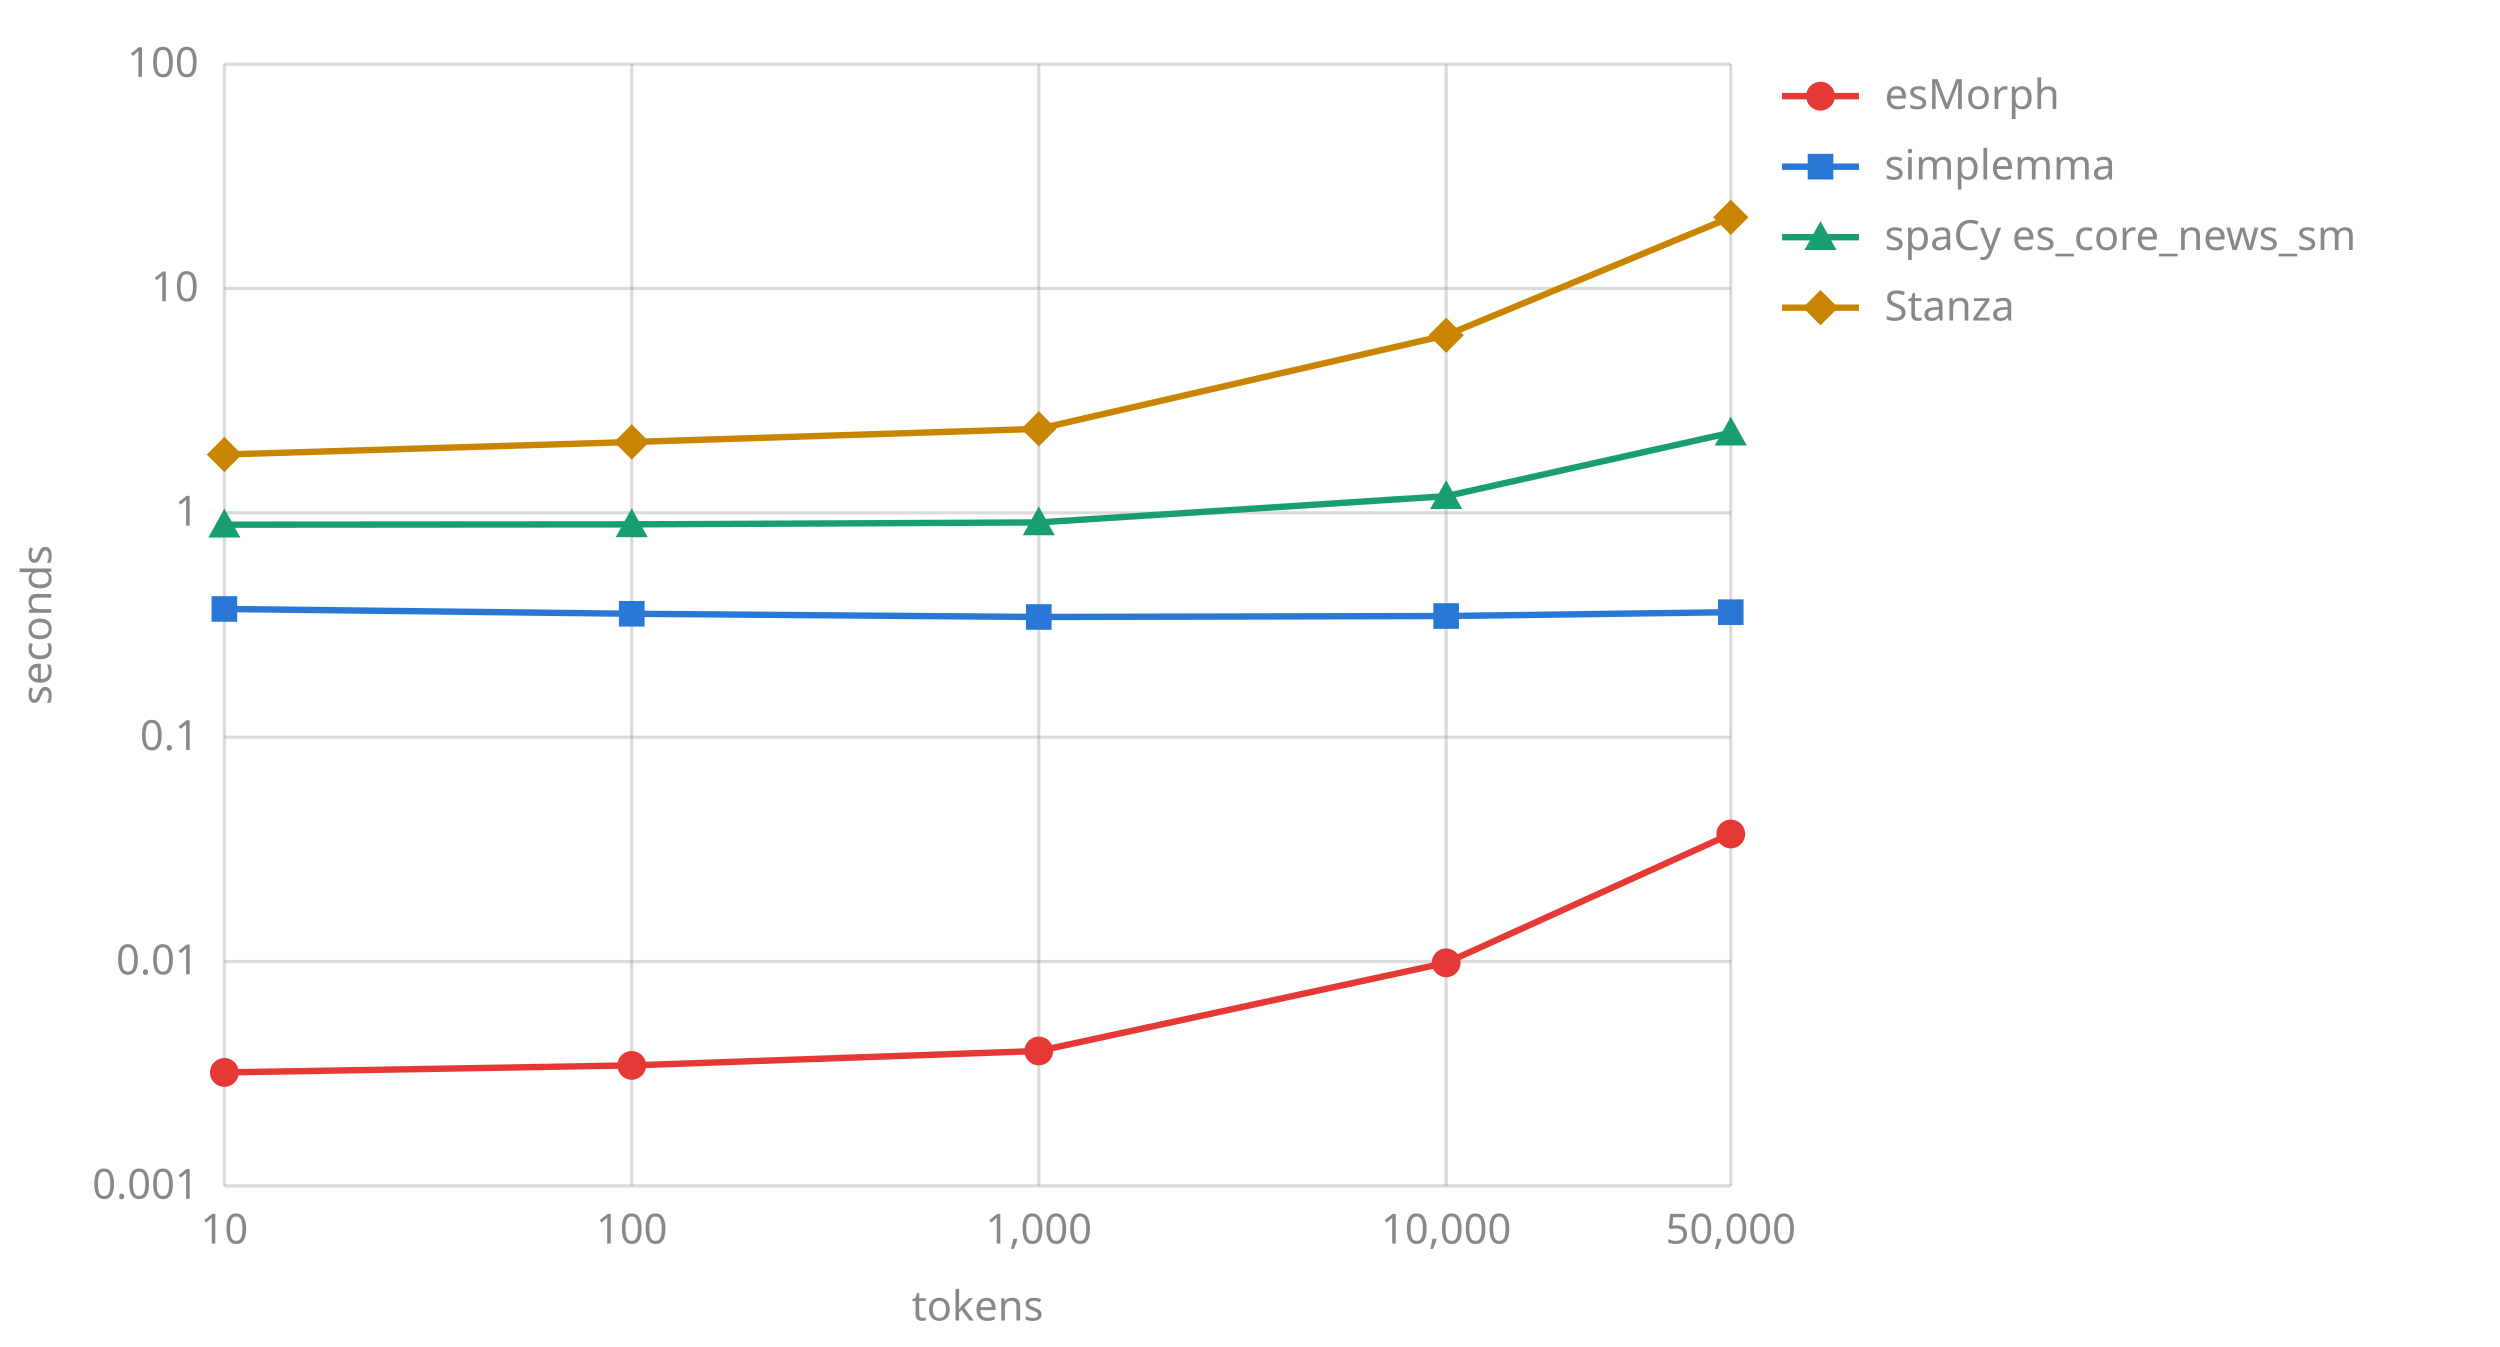
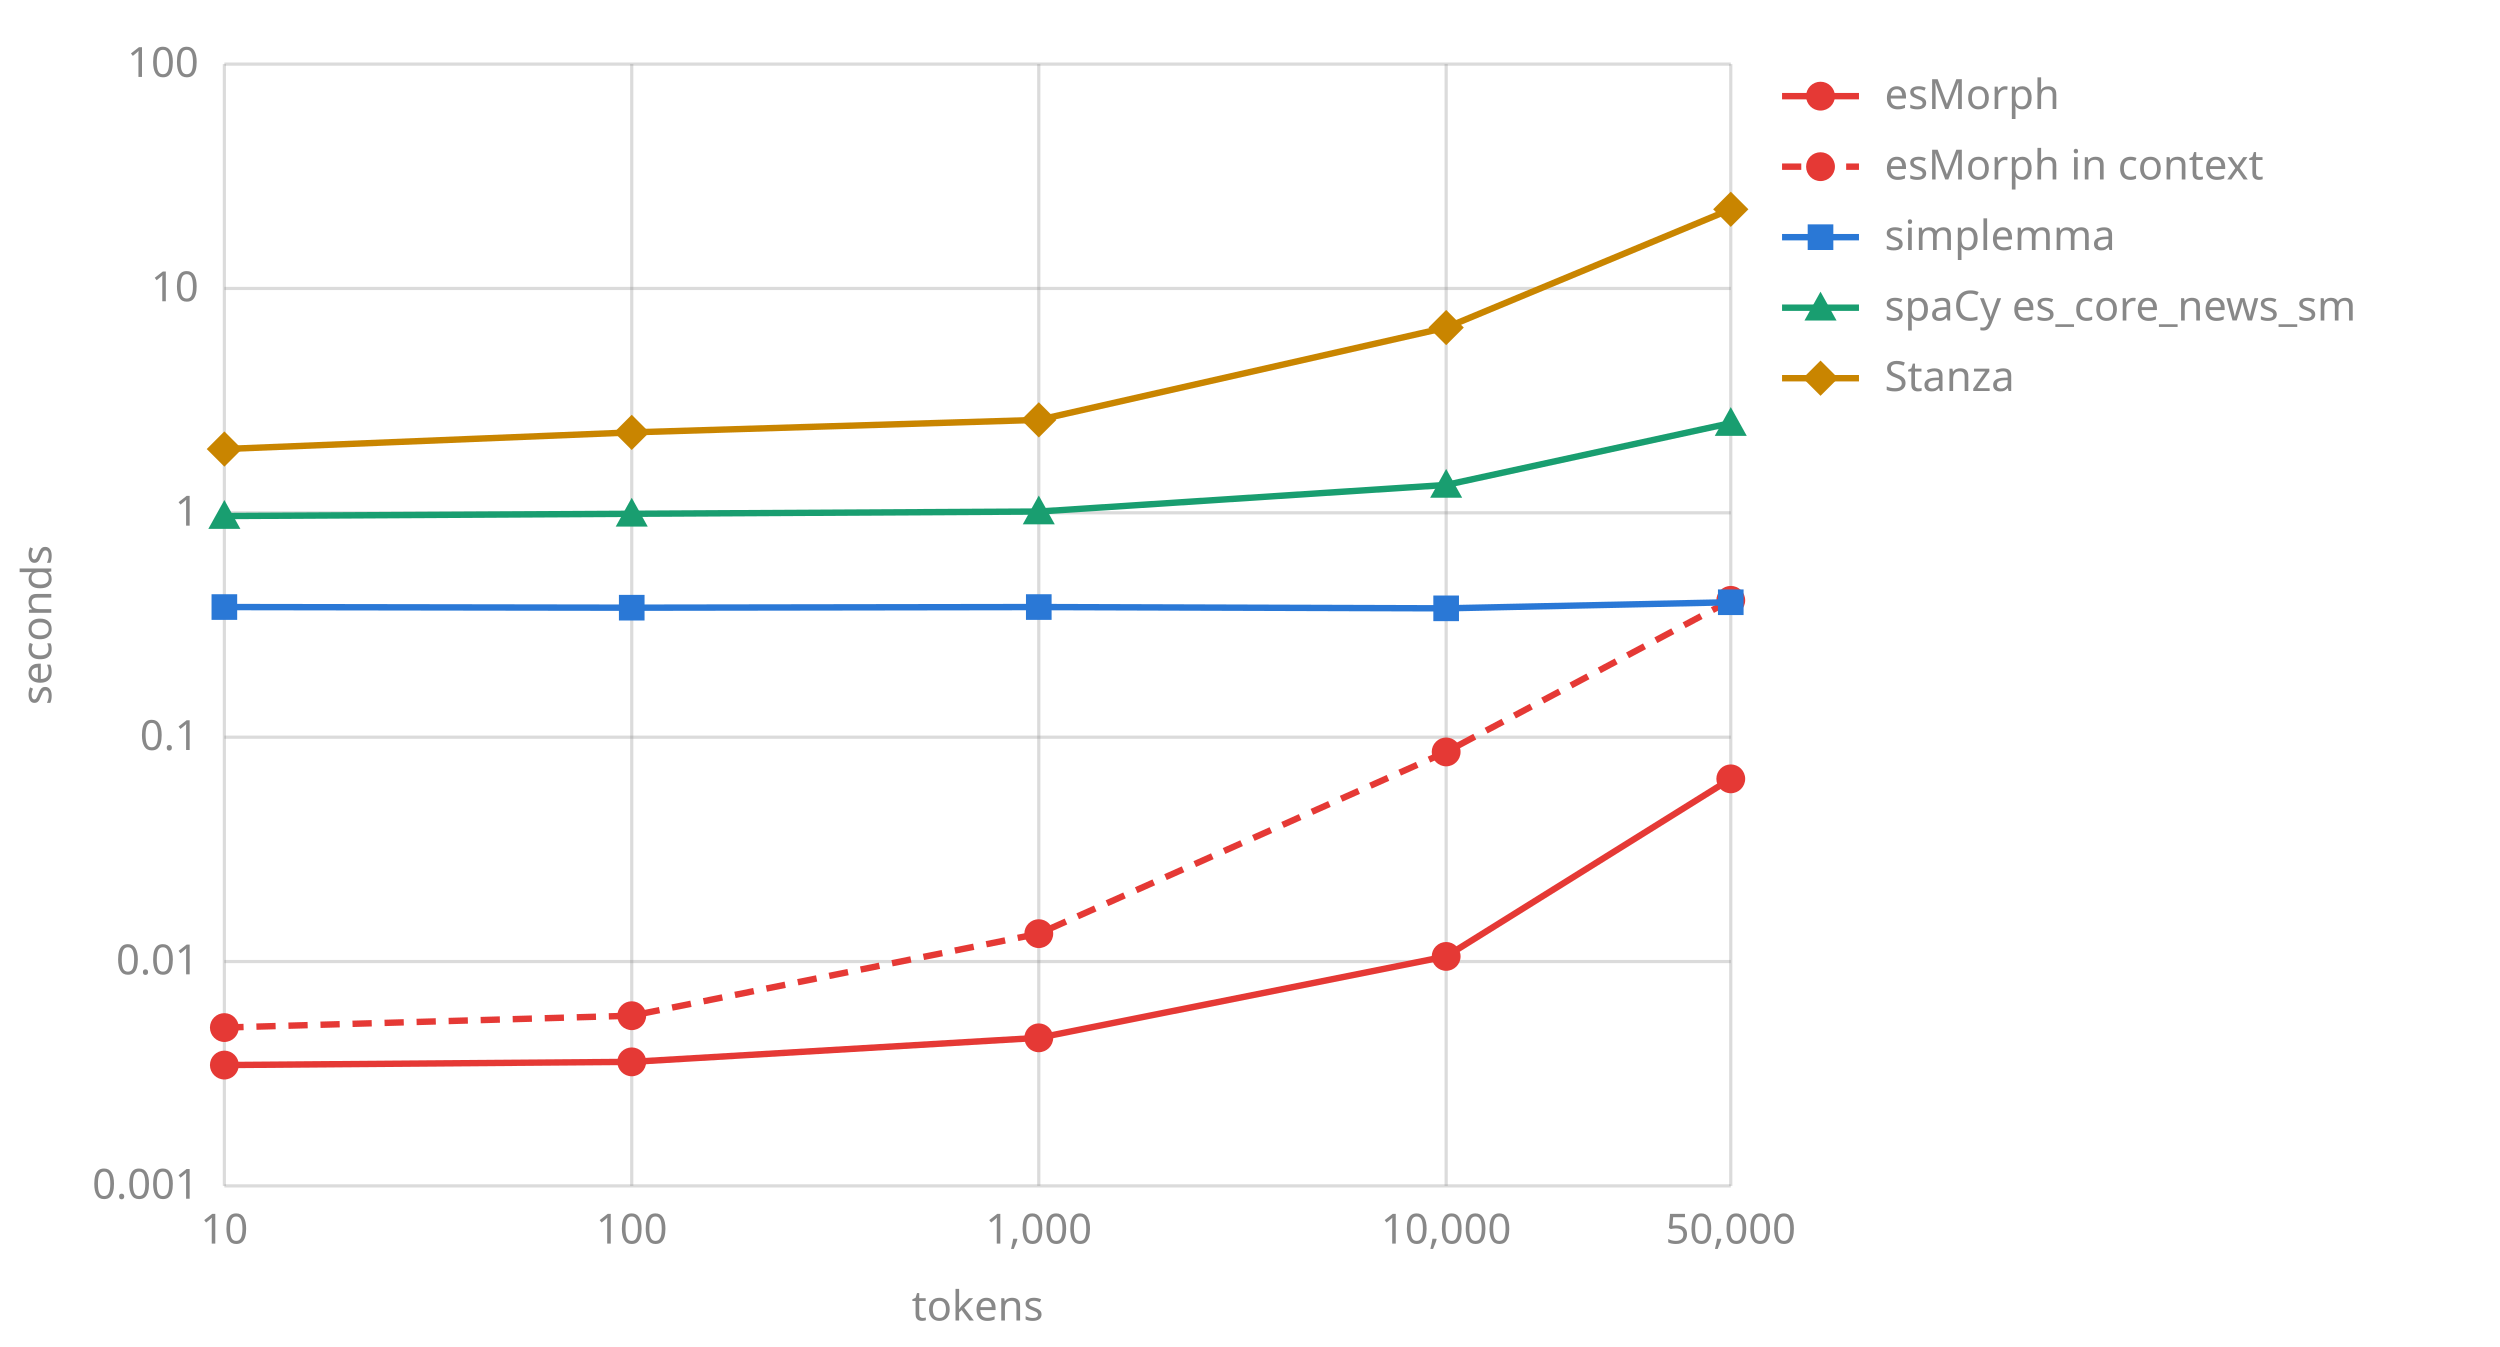
<svg xmlns="http://www.w3.org/2000/svg" viewBox="0 0 780 420" width="780" height="420">
  <line x1="70" y1="370.0" x2="540" y2="370.0" stroke="#888" stroke-opacity="0.3" />
  <text x="62" y="374.0" text-anchor="end" font-family="sans-serif" font-size="13" fill="#888">0.001</text>
  <line x1="70" y1="300.0" x2="540" y2="300.0" stroke="#888" stroke-opacity="0.3" />
  <text x="62" y="304.0" text-anchor="end" font-family="sans-serif" font-size="13" fill="#888">0.01</text>
  <line x1="70" y1="230.0" x2="540" y2="230.0" stroke="#888" stroke-opacity="0.3" />
  <text x="62" y="234.0" text-anchor="end" font-family="sans-serif" font-size="13" fill="#888">0.1</text>
  <line x1="70" y1="160.0" x2="540" y2="160.0" stroke="#888" stroke-opacity="0.3" />
  <text x="62" y="164.0" text-anchor="end" font-family="sans-serif" font-size="13" fill="#888">1</text>
  <line x1="70" y1="90.0" x2="540" y2="90.0" stroke="#888" stroke-opacity="0.3" />
  <text x="62" y="94.0" text-anchor="end" font-family="sans-serif" font-size="13" fill="#888">10</text>
  <line x1="70" y1="20.0" x2="540" y2="20.0" stroke="#888" stroke-opacity="0.3" />
  <text x="62" y="24.0" text-anchor="end" font-family="sans-serif" font-size="13" fill="#888">100</text>
  <line x1="70.0" y1="20" x2="70.0" y2="370" stroke="#888" stroke-opacity="0.3" />
  <text x="70.0" y="388" text-anchor="middle" font-family="sans-serif" font-size="13" fill="#888">10</text>
  <line x1="197.1" y1="20" x2="197.1" y2="370" stroke="#888" stroke-opacity="0.3" />
  <text x="197.1" y="388" text-anchor="middle" font-family="sans-serif" font-size="13" fill="#888">100</text>
  <line x1="324.1" y1="20" x2="324.1" y2="370" stroke="#888" stroke-opacity="0.3" />
  <text x="324.1" y="388" text-anchor="middle" font-family="sans-serif" font-size="13" fill="#888">1,000</text>
  <line x1="451.2" y1="20" x2="451.2" y2="370" stroke="#888" stroke-opacity="0.3" />
  <text x="451.2" y="388" text-anchor="middle" font-family="sans-serif" font-size="13" fill="#888">10,000</text>
  <line x1="540.0" y1="20" x2="540.0" y2="370" stroke="#888" stroke-opacity="0.3" />
  <text x="540.0" y="388" text-anchor="middle" font-family="sans-serif" font-size="13" fill="#888">50,000</text>
  <text x="305.0" y="412" text-anchor="middle" font-family="sans-serif" font-size="13" fill="#888">tokens</text>
  <text x="16" y="195.0" transform="rotate(-90 16 195.0)" text-anchor="middle" font-family="sans-serif" font-size="13" fill="#888">seconds</text>
-   <polyline points="70.0,334.6 197.1,332.4 324.1,327.9 451.2,300.4 540.0,260.2" fill="none" stroke="#e53935" stroke-width="2" />
-   <circle cx="70.0" cy="334.6" r="4.5" fill="#e53935" />
-   <circle cx="197.1" cy="332.4" r="4.5" fill="#e53935" />
-   <circle cx="324.1" cy="327.9" r="4.5" fill="#e53935" />
-   <circle cx="451.2" cy="300.4" r="4.5" fill="#e53935" />
-   <circle cx="540.0" cy="260.2" r="4.5" fill="#e53935" />
+   <polyline points="70.0,332.3 197.1,331.3 324.1,323.8 451.2,298.4 540.0,243.0" fill="none" stroke="#e53935" stroke-width="2" />
+   <circle cx="70.0" cy="332.3" r="4.5" fill="#e53935" />
+   <circle cx="197.1" cy="331.3" r="4.5" fill="#e53935" />
+   <circle cx="324.1" cy="323.8" r="4.5" fill="#e53935" />
+   <circle cx="451.2" cy="298.4" r="4.5" fill="#e53935" />
+   <circle cx="540.0" cy="243.0" r="4.5" fill="#e53935" />
  <line x1="556" y1="30" x2="580" y2="30" stroke="#e53935" stroke-width="2" />
  <circle cx="568.0" cy="30.0" r="4.5" fill="#e53935" />
  <text x="588" y="34" font-family="sans-serif" font-size="13" fill="#888">esMorph</text>
-   <polyline points="70.0,190.0 197.1,191.5 324.1,192.5 451.2,192.2 540.0,191.0" fill="none" stroke="#2a78d6" stroke-width="2" />
-   <rect x="66.0" y="186.0" width="8" height="8" fill="#2a78d6" />
-   <rect x="193.1" y="187.5" width="8" height="8" fill="#2a78d6" />
-   <rect x="320.1" y="188.5" width="8" height="8" fill="#2a78d6" />
-   <rect x="447.2" y="188.2" width="8" height="8" fill="#2a78d6" />
-   <rect x="536.0" y="187.0" width="8" height="8" fill="#2a78d6" />
-   <line x1="556" y1="52" x2="580" y2="52" stroke="#2a78d6" stroke-width="2" />
-   <rect x="564.0" y="48.0" width="8" height="8" fill="#2a78d6" />
-   <text x="588" y="56" font-family="sans-serif" font-size="13" fill="#888">simplemma</text>
-   <polyline points="70.0,163.7 197.1,163.6 324.1,163.0 451.2,154.8 540.0,135.0" fill="none" stroke="#199e70" stroke-width="2" />
-   <polygon points="70.0,158.7 75.0,167.7 65.0,167.7" fill="#199e70" />
-   <polygon points="197.1,158.6 202.1,167.6 192.1,167.6" fill="#199e70" />
-   <polygon points="324.1,158.0 329.1,167.0 319.1,167.0" fill="#199e70" />
-   <polygon points="451.2,149.8 456.2,158.8 446.2,158.8" fill="#199e70" />
-   <polygon points="540.0,130.0 545.0,139.0 535.0,139.0" fill="#199e70" />
-   <line x1="556" y1="74" x2="580" y2="74" stroke="#199e70" stroke-width="2" />
-   <polygon points="568.0,69.0 573.0,78.0 563.0,78.0" fill="#199e70" />
-   <text x="588" y="78" font-family="sans-serif" font-size="13" fill="#888">spaCy es_core_news_sm</text>
-   <polyline points="70.0,141.8 197.1,137.9 324.1,133.8 451.2,104.6 540.0,67.8" fill="none" stroke="#c98500" stroke-width="2" />
-   <polygon points="70.0,136.3 75.5,141.8 70.0,147.3 64.5,141.8" fill="#c98500" />
-   <polygon points="197.1,132.4 202.6,137.9 197.1,143.4 191.6,137.9" fill="#c98500" />
-   <polygon points="324.1,128.3 329.6,133.8 324.1,139.3 318.6,133.8" fill="#c98500" />
-   <polygon points="451.2,99.1 456.7,104.6 451.2,110.1 445.7,104.6" fill="#c98500" />
-   <polygon points="540.0,62.3 545.5,67.8 540.0,73.3 534.5,67.8" fill="#c98500" />
-   <line x1="556" y1="96" x2="580" y2="96" stroke="#c98500" stroke-width="2" />
-   <polygon points="568.0,90.5 573.5,96.0 568.0,101.5 562.5,96.0" fill="#c98500" />
-   <text x="588" y="100" font-family="sans-serif" font-size="13" fill="#888">Stanza</text>
+   <polyline points="70.0,320.6 197.1,316.9 324.1,291.3 451.2,234.6 540.0,187.3" fill="none" stroke="#e53935" stroke-width="2" stroke-dasharray="6 4" />
+   <circle cx="70.0" cy="320.6" r="4.5" fill="#e53935" />
+   <circle cx="197.1" cy="316.9" r="4.5" fill="#e53935" />
+   <circle cx="324.1" cy="291.3" r="4.5" fill="#e53935" />
+   <circle cx="451.2" cy="234.6" r="4.5" fill="#e53935" />
+   <circle cx="540.0" cy="187.3" r="4.5" fill="#e53935" />
+   <line x1="556" y1="52" x2="580" y2="52" stroke="#e53935" stroke-width="2" stroke-dasharray="6 4" />
+   <circle cx="568.0" cy="52.0" r="4.5" fill="#e53935" />
+   <text x="588" y="56" font-family="sans-serif" font-size="13" fill="#888">esMorph in context</text>
+   <polyline points="70.0,189.4 197.1,189.6 324.1,189.4 451.2,189.8 540.0,187.9" fill="none" stroke="#2a78d6" stroke-width="2" />
+   <rect x="66.0" y="185.4" width="8" height="8" fill="#2a78d6" />
+   <rect x="193.1" y="185.6" width="8" height="8" fill="#2a78d6" />
+   <rect x="320.1" y="185.4" width="8" height="8" fill="#2a78d6" />
+   <rect x="447.2" y="185.8" width="8" height="8" fill="#2a78d6" />
+   <rect x="536.0" y="183.9" width="8" height="8" fill="#2a78d6" />
+   <line x1="556" y1="74" x2="580" y2="74" stroke="#2a78d6" stroke-width="2" />
+   <rect x="564.0" y="70.0" width="8" height="8" fill="#2a78d6" />
+   <text x="588" y="78" font-family="sans-serif" font-size="13" fill="#888">simplemma</text>
+   <polyline points="70.0,161.0 197.1,160.3 324.1,159.6 451.2,151.3 540.0,132.0" fill="none" stroke="#199e70" stroke-width="2" />
+   <polygon points="70.0,156.0 75.0,165.0 65.0,165.0" fill="#199e70" />
+   <polygon points="197.1,155.3 202.1,164.3 192.1,164.3" fill="#199e70" />
+   <polygon points="324.1,154.6 329.1,163.6 319.1,163.6" fill="#199e70" />
+   <polygon points="451.2,146.3 456.2,155.3 446.2,155.3" fill="#199e70" />
+   <polygon points="540.0,127.0 545.0,136.0 535.0,136.0" fill="#199e70" />
+   <line x1="556" y1="96" x2="580" y2="96" stroke="#199e70" stroke-width="2" />
+   <polygon points="568.0,91.0 573.0,100.0 563.0,100.0" fill="#199e70" />
+   <text x="588" y="100" font-family="sans-serif" font-size="13" fill="#888">spaCy es_core_news_sm</text>
+   <polyline points="70.0,140.1 197.1,134.9 324.1,131.0 451.2,102.2 540.0,65.3" fill="none" stroke="#c98500" stroke-width="2" />
+   <polygon points="70.0,134.6 75.5,140.1 70.0,145.6 64.5,140.1" fill="#c98500" />
+   <polygon points="197.1,129.4 202.6,134.9 197.1,140.4 191.6,134.9" fill="#c98500" />
+   <polygon points="324.1,125.5 329.6,131.0 324.1,136.5 318.6,131.0" fill="#c98500" />
+   <polygon points="451.2,96.7 456.7,102.2 451.2,107.7 445.7,102.2" fill="#c98500" />
+   <polygon points="540.0,59.8 545.5,65.3 540.0,70.8 534.5,65.3" fill="#c98500" />
+   <line x1="556" y1="118" x2="580" y2="118" stroke="#c98500" stroke-width="2" />
+   <polygon points="568.0,112.5 573.5,118.0 568.0,123.5 562.5,118.0" fill="#c98500" />
+   <text x="588" y="122" font-family="sans-serif" font-size="13" fill="#888">Stanza</text>
</svg>
